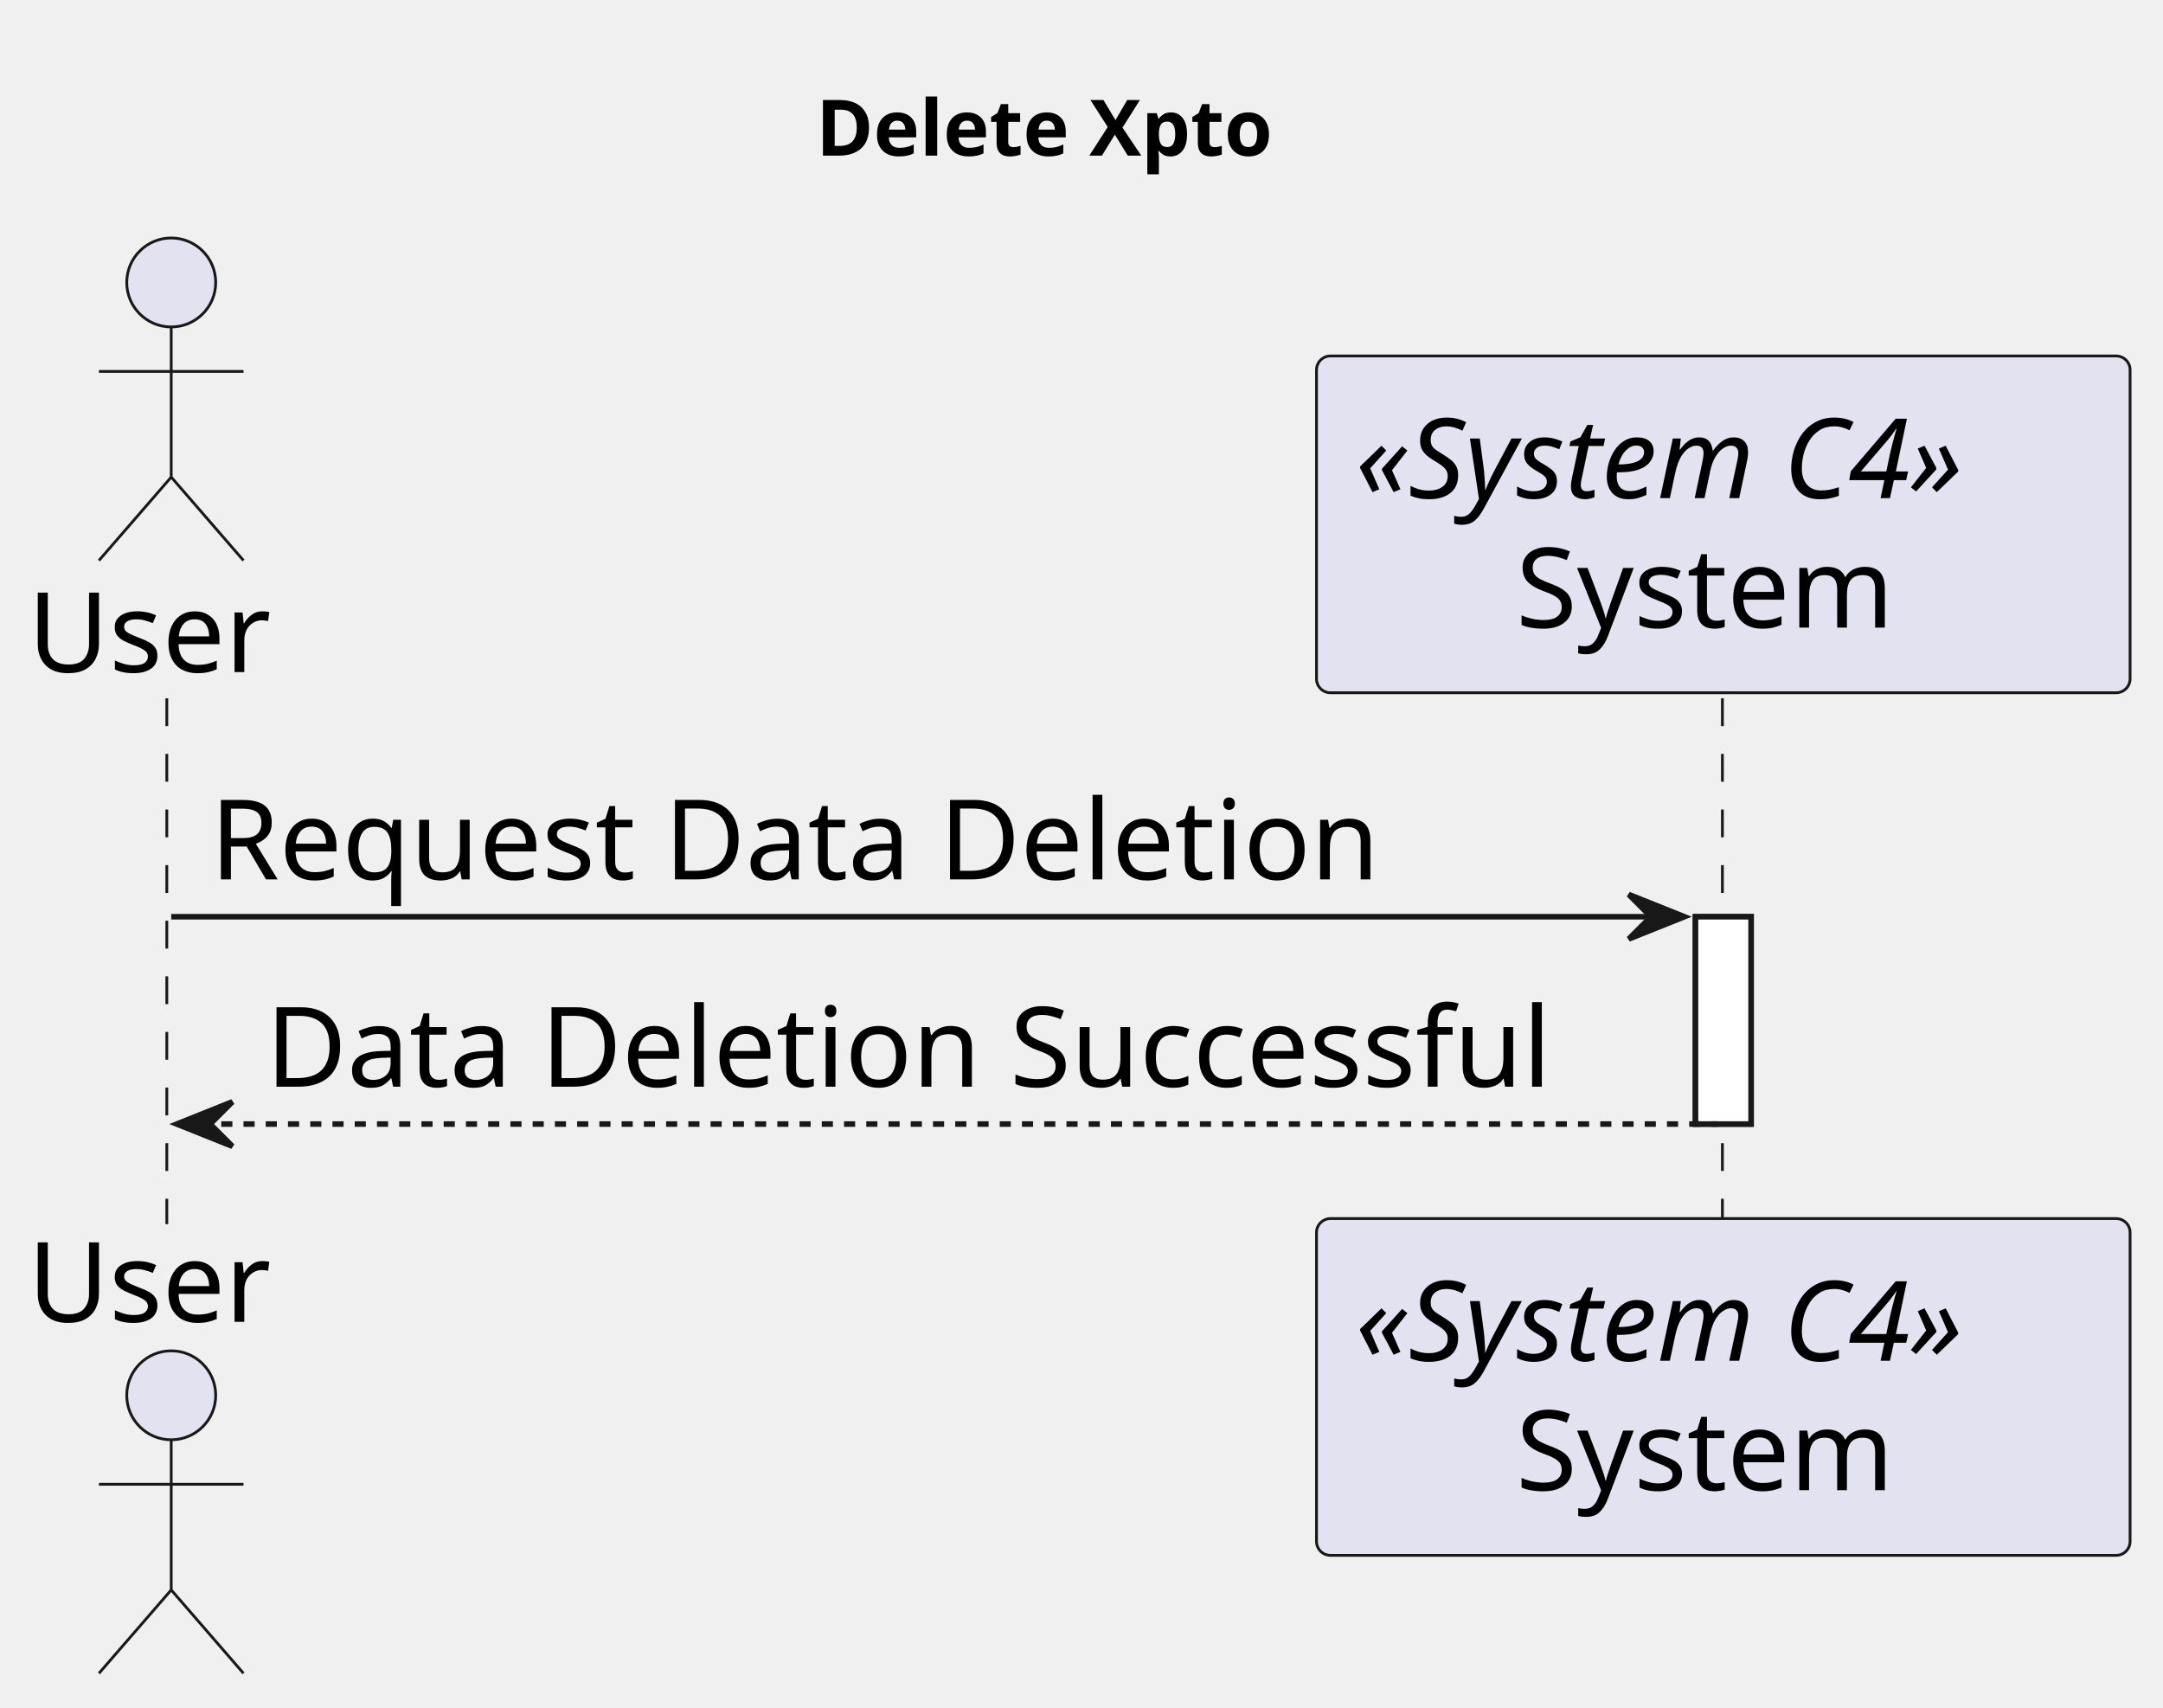
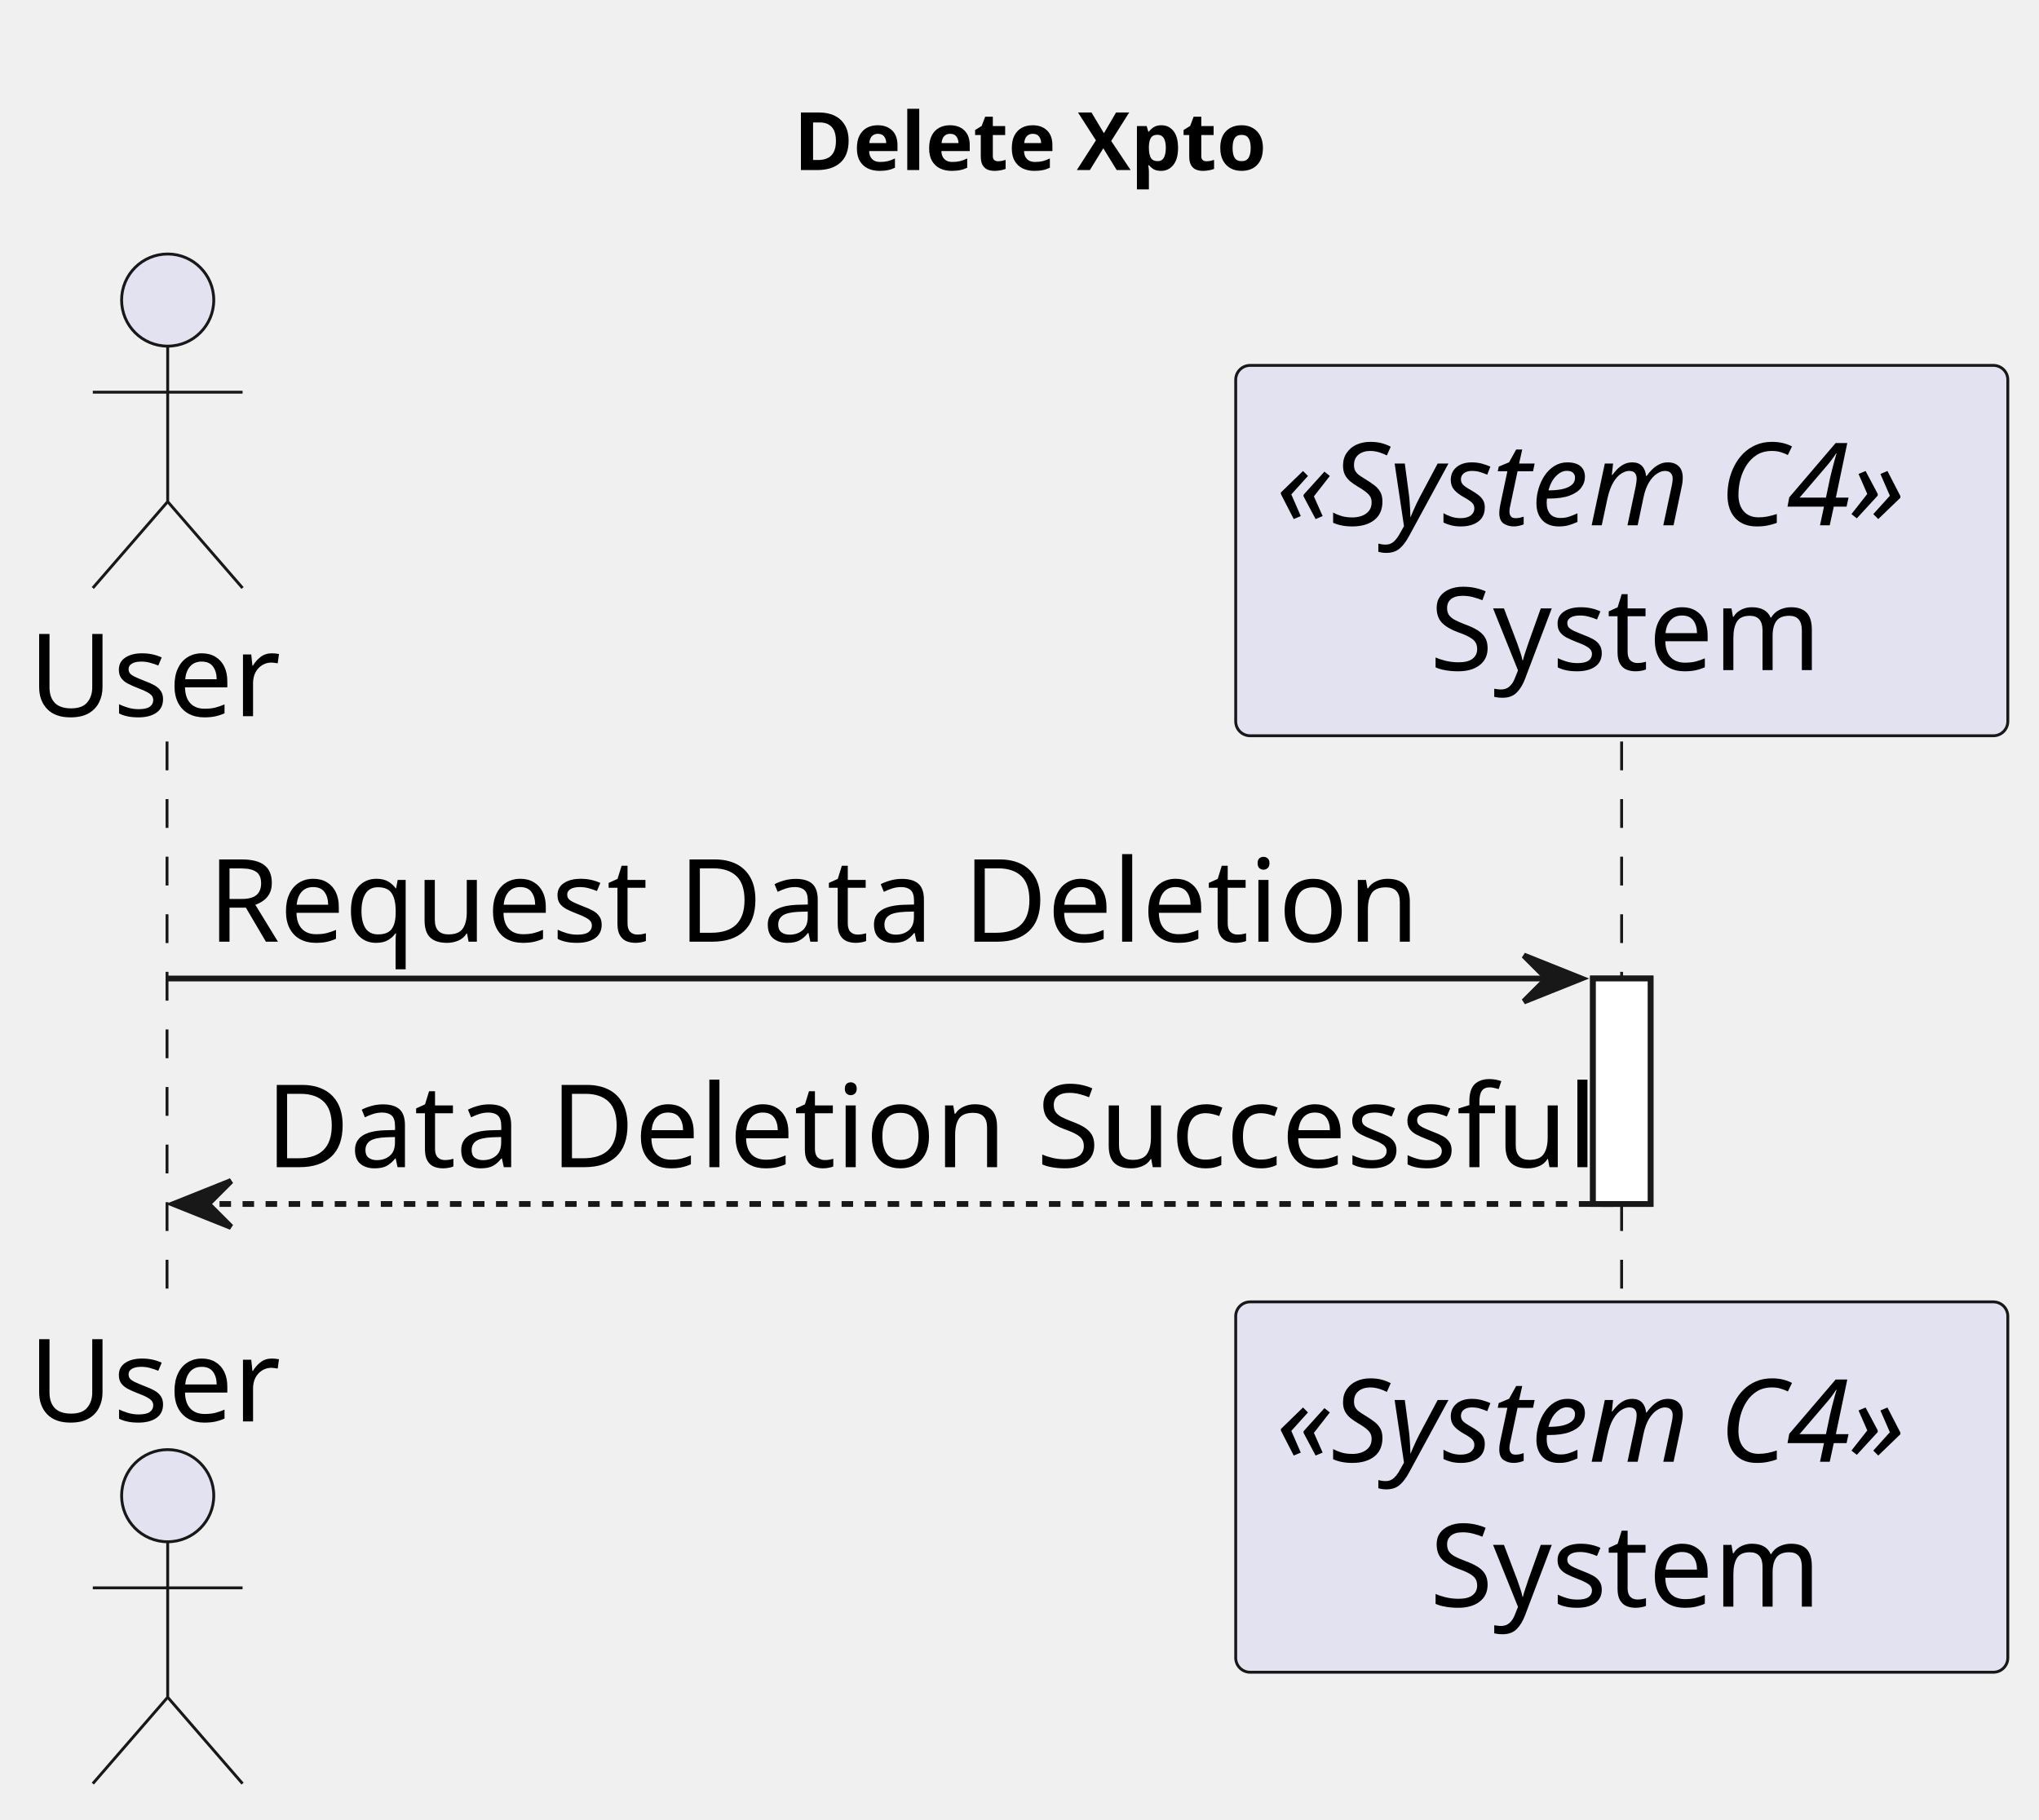
- <svg xmlns="http://www.w3.org/2000/svg" contentStyleType="text/css" data-diagram-type="SEQUENCE" height="307px" preserveAspectRatio="none" style="width:389px;height:307px;background:#FFFFFF;" version="1.1" viewBox="0 0 389 307" width="389px" zoomAndPan="magnify">
+ <svg xmlns="http://www.w3.org/2000/svg" contentStyleType="text/css" data-diagram-type="SEQUENCE" height="316px" preserveAspectRatio="none" style="width:354px;height:316px;background:#FFFFFF;" version="1.1" viewBox="0 0 354 316" width="354px" zoomAndPan="magnify">
  <defs />
  <g>
-     <text fill="#000000" font-family="sans-serif" font-size="14" font-weight="bold" lengthAdjust="spacing" textLength="93.598" x="146.74" y="27.995">Delete Xpto</text>
+     <text fill="#000000" font-family="sans-serif" font-size="14" font-weight="bold" lengthAdjust="spacing" textLength="77.014" x="137.786" y="29.533">Delete Xpto</text>
    <g>
-       <rect fill="#FFFFFF" height="37.281" style="stroke:#181818;stroke-width:1;" width="10" x="304.92" y="164.859" />
+       <rect fill="#FFFFFF" height="39.156" style="stroke:#181818;stroke-width:1;" width="10" x="276.56" y="169.922" />
    </g>
    <g>
-       <rect fill="#000000" fill-opacity="0" height="94.562" width="8" x="26.793" y="125.578" />
-       <line style="stroke:#181818;stroke-width:0.5;stroke-dasharray:5.0,5.0;" x1="30" x2="30" y1="125.578" y2="220.141" />
+       <rect fill="#000000" fill-opacity="0" height="98.312" width="8" x="25.113" y="128.766" />
+       <line style="stroke:#181818;stroke-width:0.5;stroke-dasharray:5.0,5.0;" x1="29" x2="29" y1="128.766" y2="227.078" />
    </g>
    <g>
-       <rect fill="#000000" fill-opacity="0" height="94.562" width="8" x="305.92" y="125.578" />
-       <line style="stroke:#181818;stroke-width:0.5;stroke-dasharray:5.0,5.0;" x1="309.763" x2="309.763" y1="125.578" y2="220.141" />
+       <rect fill="#000000" fill-opacity="0" height="98.312" width="8" x="277.56" y="128.766" />
+       <line style="stroke:#181818;stroke-width:0.5;stroke-dasharray:5.0,5.0;" x1="281.536" x2="281.536" y1="128.766" y2="227.078" />
    </g>
    <g class="participant participant-head" data-participant="user">
-       <text fill="#000000" font-family="sans-serif" font-size="20" lengthAdjust="spacing" textLength="45.586" x="5" y="120.861">User</text>
-       <ellipse cx="30.793" cy="50.797" fill="#E2E2F0" rx="8" ry="8" style="stroke:#181818;stroke-width:0.5;" />
-       <path d="M30.793,58.797 L30.793,85.797 M17.793,66.797 L43.793,66.797 M30.793,85.797 L17.793,100.797 M30.793,85.797 L43.793,100.797" fill="none" style="stroke:#181818;stroke-width:0.5;" />
+       <text fill="#000000" font-family="sans-serif" font-size="20" lengthAdjust="spacing" textLength="42.227" x="5" y="124.371">User</text>
+       <ellipse cx="29.113" cy="52.109" fill="#E2E2F0" rx="8" ry="8" style="stroke:#181818;stroke-width:0.5;" />
+       <path d="M29.113,60.109 L29.113,87.109 M16.113,68.109 L42.113,68.109 M29.113,87.109 L16.113,102.109 M29.113,87.109 L42.113,102.109" fill="none" style="stroke:#181818;stroke-width:0.5;" />
    </g>
    <g class="participant participant-tail" data-participant="user">
-       <text fill="#000000" font-family="sans-serif" font-size="20" lengthAdjust="spacing" textLength="45.586" x="5" y="237.705">User</text>
-       <ellipse cx="30.793" cy="250.922" fill="#E2E2F0" rx="8" ry="8" style="stroke:#181818;stroke-width:0.5;" />
-       <path d="M30.793,258.922 L30.793,285.922 M17.793,266.922 L43.793,266.922 M30.793,285.922 L17.793,300.922 M30.793,285.922 L43.793,300.922" fill="none" style="stroke:#181818;stroke-width:0.5;" />
+       <text fill="#000000" font-family="sans-serif" font-size="20" lengthAdjust="spacing" textLength="42.227" x="5" y="246.84">User</text>
+       <ellipse cx="29.113" cy="259.734" fill="#E2E2F0" rx="8" ry="8" style="stroke:#181818;stroke-width:0.5;" />
+       <path d="M29.113,267.734 L29.113,294.734 M16.113,275.734 L42.113,275.734 M29.113,294.734 L16.113,309.734 M29.113,294.734 L42.113,309.734" fill="none" style="stroke:#181818;stroke-width:0.5;" />
    </g>
    <g class="participant participant-head" data-participant="System">
-       <rect fill="#E2E2F0" height="60.562" rx="2.5" ry="2.5" style="stroke:#181818;stroke-width:0.5;" width="146.315" x="236.763" y="64.016" />
-       <text fill="#000000" font-family="sans-serif" font-size="20" font-style="italic" lengthAdjust="spacing" textLength="132.315" x="243.763" y="89.58">«System C4»</text>
-       <text fill="#000000" font-family="sans-serif" font-size="20" lengthAdjust="spacing" textLength="74.58" x="272.63" y="112.861">System</text>
+       <rect fill="#E2E2F0" height="64.312" rx="2.5" ry="2.5" style="stroke:#181818;stroke-width:0.5;" width="134.049" x="214.536" y="63.453" />
+       <text fill="#000000" font-family="sans-serif" font-size="20" font-style="italic" lengthAdjust="spacing" textLength="120.049" x="221.536" y="91.215">«System C4»</text>
+       <text fill="#000000" font-family="sans-serif" font-size="20" lengthAdjust="spacing" textLength="66.68" x="248.221" y="116.371">System</text>
    </g>
    <g class="participant participant-tail" data-participant="System">
-       <rect fill="#E2E2F0" height="60.562" rx="2.5" ry="2.5" style="stroke:#181818;stroke-width:0.5;" width="146.315" x="236.763" y="219.141" />
-       <text fill="#000000" font-family="sans-serif" font-size="20" font-style="italic" lengthAdjust="spacing" textLength="132.315" x="243.763" y="244.705">«System C4»</text>
-       <text fill="#000000" font-family="sans-serif" font-size="20" lengthAdjust="spacing" textLength="74.58" x="272.63" y="267.986">System</text>
+       <rect fill="#E2E2F0" height="64.312" rx="2.5" ry="2.5" style="stroke:#181818;stroke-width:0.5;" width="134.049" x="214.536" y="226.078" />
+       <text fill="#000000" font-family="sans-serif" font-size="20" font-style="italic" lengthAdjust="spacing" textLength="120.049" x="221.536" y="253.84">«System C4»</text>
+       <text fill="#000000" font-family="sans-serif" font-size="20" lengthAdjust="spacing" textLength="66.68" x="248.221" y="278.996">System</text>
    </g>
    <g>
-       <rect fill="#FFFFFF" height="37.281" style="stroke:#181818;stroke-width:1;" width="10" x="304.92" y="164.859" />
+       <rect fill="#FFFFFF" height="39.156" style="stroke:#181818;stroke-width:1;" width="10" x="276.56" y="169.922" />
    </g>
    <g class="message" data-participant-1="user" data-participant-2="System">
-       <polygon fill="#181818" points="292.92,160.859,302.92,164.859,292.92,168.859,296.92,164.859" style="stroke:#181818;stroke-width:1;" />
-       <line style="stroke:#181818;stroke-width:1;" x1="30.793" x2="298.92" y1="164.859" y2="164.859" />
-       <text fill="#000000" font-family="sans-serif" font-size="20" lengthAdjust="spacing" textLength="226.484" x="37.793" y="158.143">Request Data Deletion</text>
+       <polygon fill="#181818" points="264.56,165.922,274.56,169.922,264.56,173.922,268.56,169.922" style="stroke:#181818;stroke-width:1;" />
+       <line style="stroke:#181818;stroke-width:1;" x1="29.113" x2="270.56" y1="169.922" y2="169.922" />
+       <text fill="#000000" font-family="sans-serif" font-size="20" lengthAdjust="spacing" textLength="201.231" x="36.113" y="163.527">Request Data Deletion</text>
    </g>
    <g class="message" data-participant-1="System" data-participant-2="user">
-       <polygon fill="#181818" points="41.793,198.141,31.793,202.141,41.793,206.141,37.793,202.141" style="stroke:#181818;stroke-width:1;" />
-       <line style="stroke:#181818;stroke-width:1;stroke-dasharray:2.0,2.0;" x1="35.793" x2="308.92" y1="202.141" y2="202.141" />
-       <text fill="#000000" font-family="sans-serif" font-size="20" lengthAdjust="spacing" textLength="250.127" x="47.793" y="195.424">Data Deletion Successful</text>
+       <polygon fill="#181818" points="40.113,205.078,30.113,209.078,40.113,213.078,36.113,209.078" style="stroke:#181818;stroke-width:1;" />
+       <line style="stroke:#181818;stroke-width:1;stroke-dasharray:2.0,2.0;" x1="34.113" x2="280.56" y1="209.078" y2="209.078" />
+       <text fill="#000000" font-family="sans-serif" font-size="20" lengthAdjust="spacing" textLength="223.447" x="46.113" y="202.684">Data Deletion Successful</text>
    </g>
  </g>
</svg>
